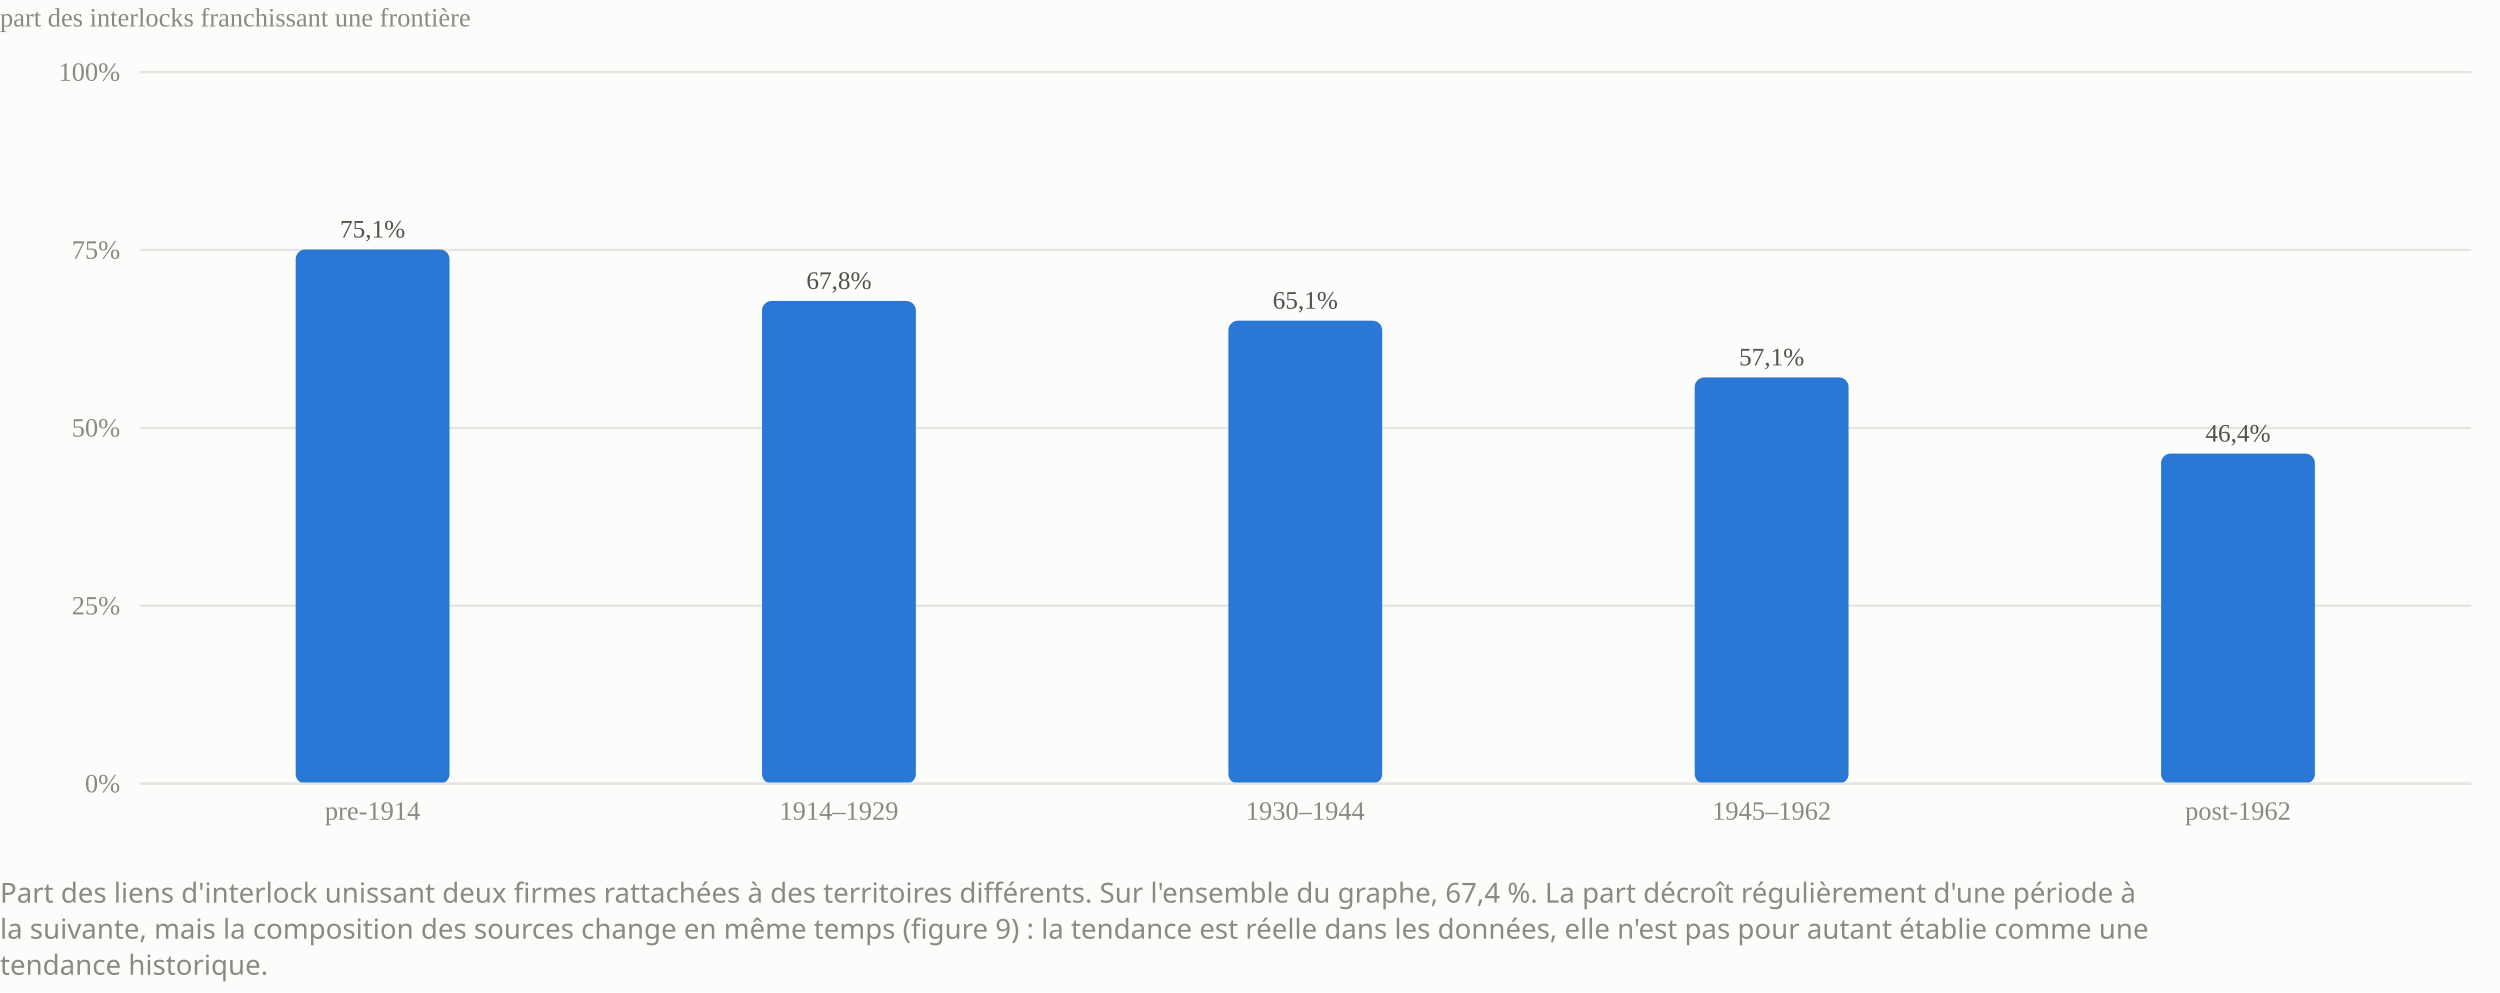
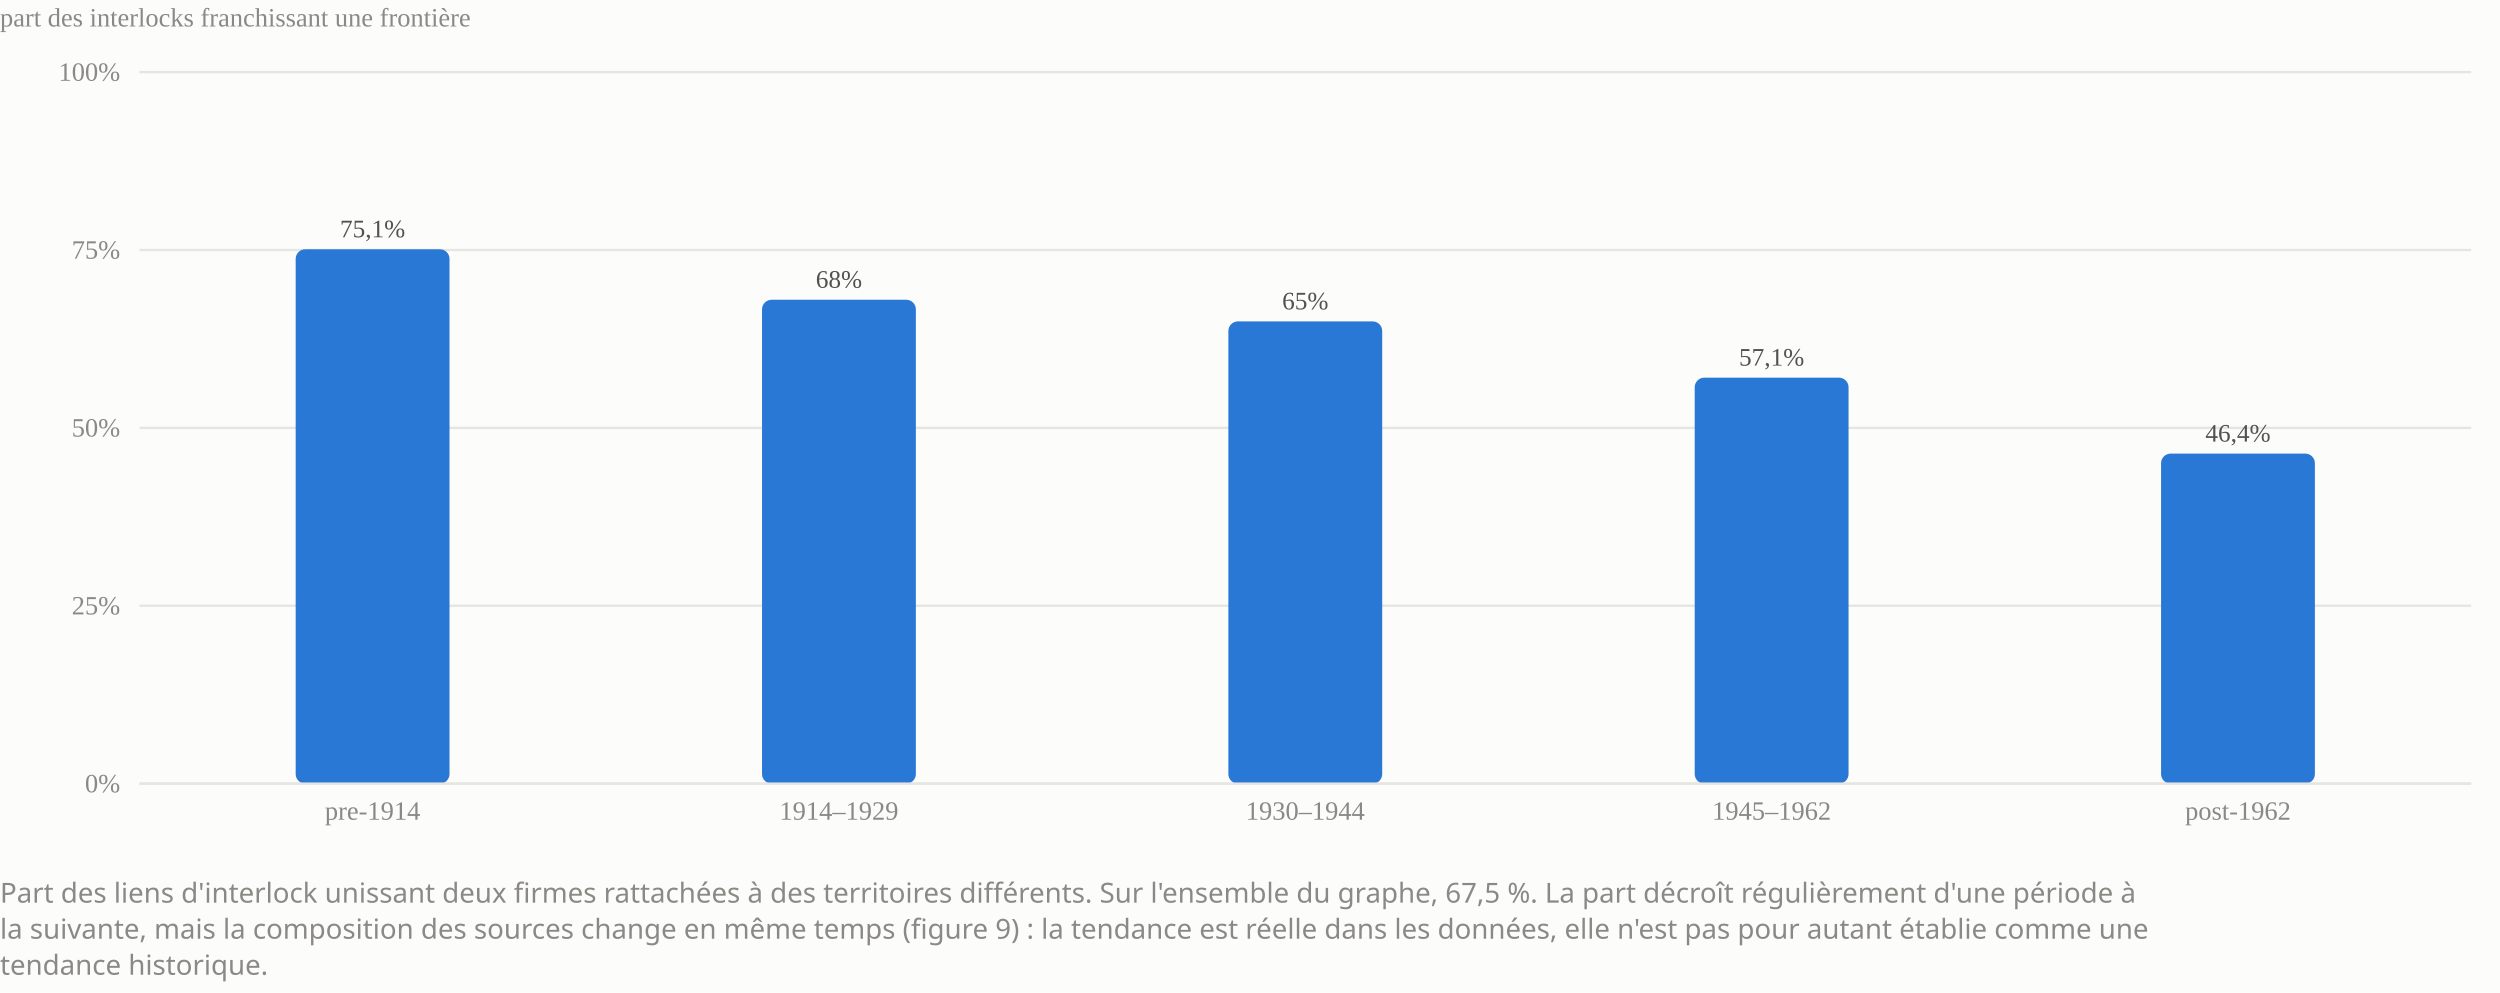
<svg xmlns="http://www.w3.org/2000/svg" viewBox="0 0 1040 413" width="1040" height="413" role="img" aria-label="Interlocks franchissant une frontière coloniale">
  <rect width="1040" height="413" fill="#fcfcfb" />
  <line x1="58.0" y1="326.0" x2="1028.0" y2="326.0" stroke="#e6e5e1" stroke-width="1" />
  <text x="50.0" y="329.6" text-anchor="end" font-size="11.0" fill="#8a8983">0%</text>
  <line x1="58.0" y1="252.0" x2="1028.0" y2="252.0" stroke="#e6e5e1" stroke-width="1" />
  <text x="50.0" y="255.6" text-anchor="end" font-size="11.0" fill="#8a8983">25%</text>
  <line x1="58.0" y1="178.0" x2="1028.0" y2="178.0" stroke="#e6e5e1" stroke-width="1" />
  <text x="50.0" y="181.6" text-anchor="end" font-size="11.0" fill="#8a8983">50%</text>
  <line x1="58.0" y1="104.0" x2="1028.0" y2="104.0" stroke="#e6e5e1" stroke-width="1" />
  <text x="50.0" y="107.6" text-anchor="end" font-size="11.0" fill="#8a8983">75%</text>
  <line x1="58.0" y1="30.0" x2="1028.0" y2="30.0" stroke="#e6e5e1" stroke-width="1" />
  <text x="50.0" y="33.6" text-anchor="end" font-size="11.0" fill="#8a8983">100%</text>
  <g class="mk">
-     <rect x="123.0" y="103.8" width="64.0" height="222.2" rx="4.0" fill="#2a78d6" />
+     <rect x="123.0" y="103.7" width="64.0" height="222.3" rx="4.0" fill="#2a78d6" />
  </g>
-   <text x="155.0" y="98.8" text-anchor="middle" font-size="10.5" fill="#52514e">75,1%</text>
+   <text x="155.0" y="98.7" text-anchor="middle" font-size="10.5" fill="#52514e">75,1%</text>
  <text x="155.0" y="341.0" text-anchor="middle" font-size="11.0" fill="#8a8983">pre-1914</text>
  <g class="mk">
-     <rect x="317.0" y="125.2" width="64.0" height="200.8" rx="4.0" fill="#2a78d6" />
+     <rect x="317.0" y="124.7" width="64.0" height="201.3" rx="4.0" fill="#2a78d6" />
  </g>
-   <text x="349.0" y="120.2" text-anchor="middle" font-size="10.5" fill="#52514e">67,8%</text>
+   <text x="349.0" y="119.7" text-anchor="middle" font-size="10.5" fill="#52514e">68%</text>
  <text x="349.0" y="341.0" text-anchor="middle" font-size="11.0" fill="#8a8983">1914–1929</text>
  <g class="mk">
-     <rect x="511.0" y="133.4" width="64.0" height="192.6" rx="4.0" fill="#2a78d6" />
+     <rect x="511.0" y="133.7" width="64.0" height="192.3" rx="4.0" fill="#2a78d6" />
  </g>
-   <text x="543.0" y="128.4" text-anchor="middle" font-size="10.5" fill="#52514e">65,1%</text>
+   <text x="543.0" y="128.7" text-anchor="middle" font-size="10.5" fill="#52514e">65%</text>
  <text x="543.0" y="341.0" text-anchor="middle" font-size="11.0" fill="#8a8983">1930–1944</text>
  <g class="mk">
-     <rect x="705.0" y="157.0" width="64.0" height="169.0" rx="4.0" fill="#2a78d6" />
+     <rect x="705.0" y="157.1" width="64.0" height="168.9" rx="4.0" fill="#2a78d6" />
  </g>
-   <text x="737.0" y="152.0" text-anchor="middle" font-size="10.5" fill="#52514e">57,1%</text>
+   <text x="737.0" y="152.1" text-anchor="middle" font-size="10.5" fill="#52514e">57,1%</text>
  <text x="737.0" y="341.0" text-anchor="middle" font-size="11.0" fill="#8a8983">1945–1962</text>
  <g class="mk">
    <rect x="899.0" y="188.7" width="64.0" height="137.3" rx="4.0" fill="#2a78d6" />
  </g>
  <text x="931.0" y="183.7" text-anchor="middle" font-size="10.5" fill="#52514e">46,4%</text>
  <text x="931.0" y="341.0" text-anchor="middle" font-size="11.0" fill="#8a8983">post-1962</text>
  <line x1="58.0" y1="326.0" x2="1028.0" y2="326.0" stroke="#e6e5e1" stroke-width="1" />
  <text x="0.0" y="11.0" text-anchor="start" font-size="11.0" fill="#8a8983">part des interlocks franchissant une frontière</text>
  <g font-size="11.5" font-family="ui-sans-serif,system-ui,sans-serif" fill="#8a8983">
-     <text x="0" y="375.5">Part des liens d'interlock unissant deux firmes rattachées à des territoires différents. Sur l'ensemble du graphe, 67,4 %. La part décroît régulièrement d'une période à</text>
+     <text x="0" y="375.5">Part des liens d'interlock unissant deux firmes rattachées à des territoires différents. Sur l'ensemble du graphe, 67,5 %. La part décroît régulièrement d'une période à</text>
    <text x="0" y="390.5">la suivante, mais la composition des sources change en même temps (figure 9) : la tendance est réelle dans les données, elle n'est pas pour autant établie comme une</text>
    <text x="0" y="405.5">tendance historique.</text>
  </g>
</svg>
